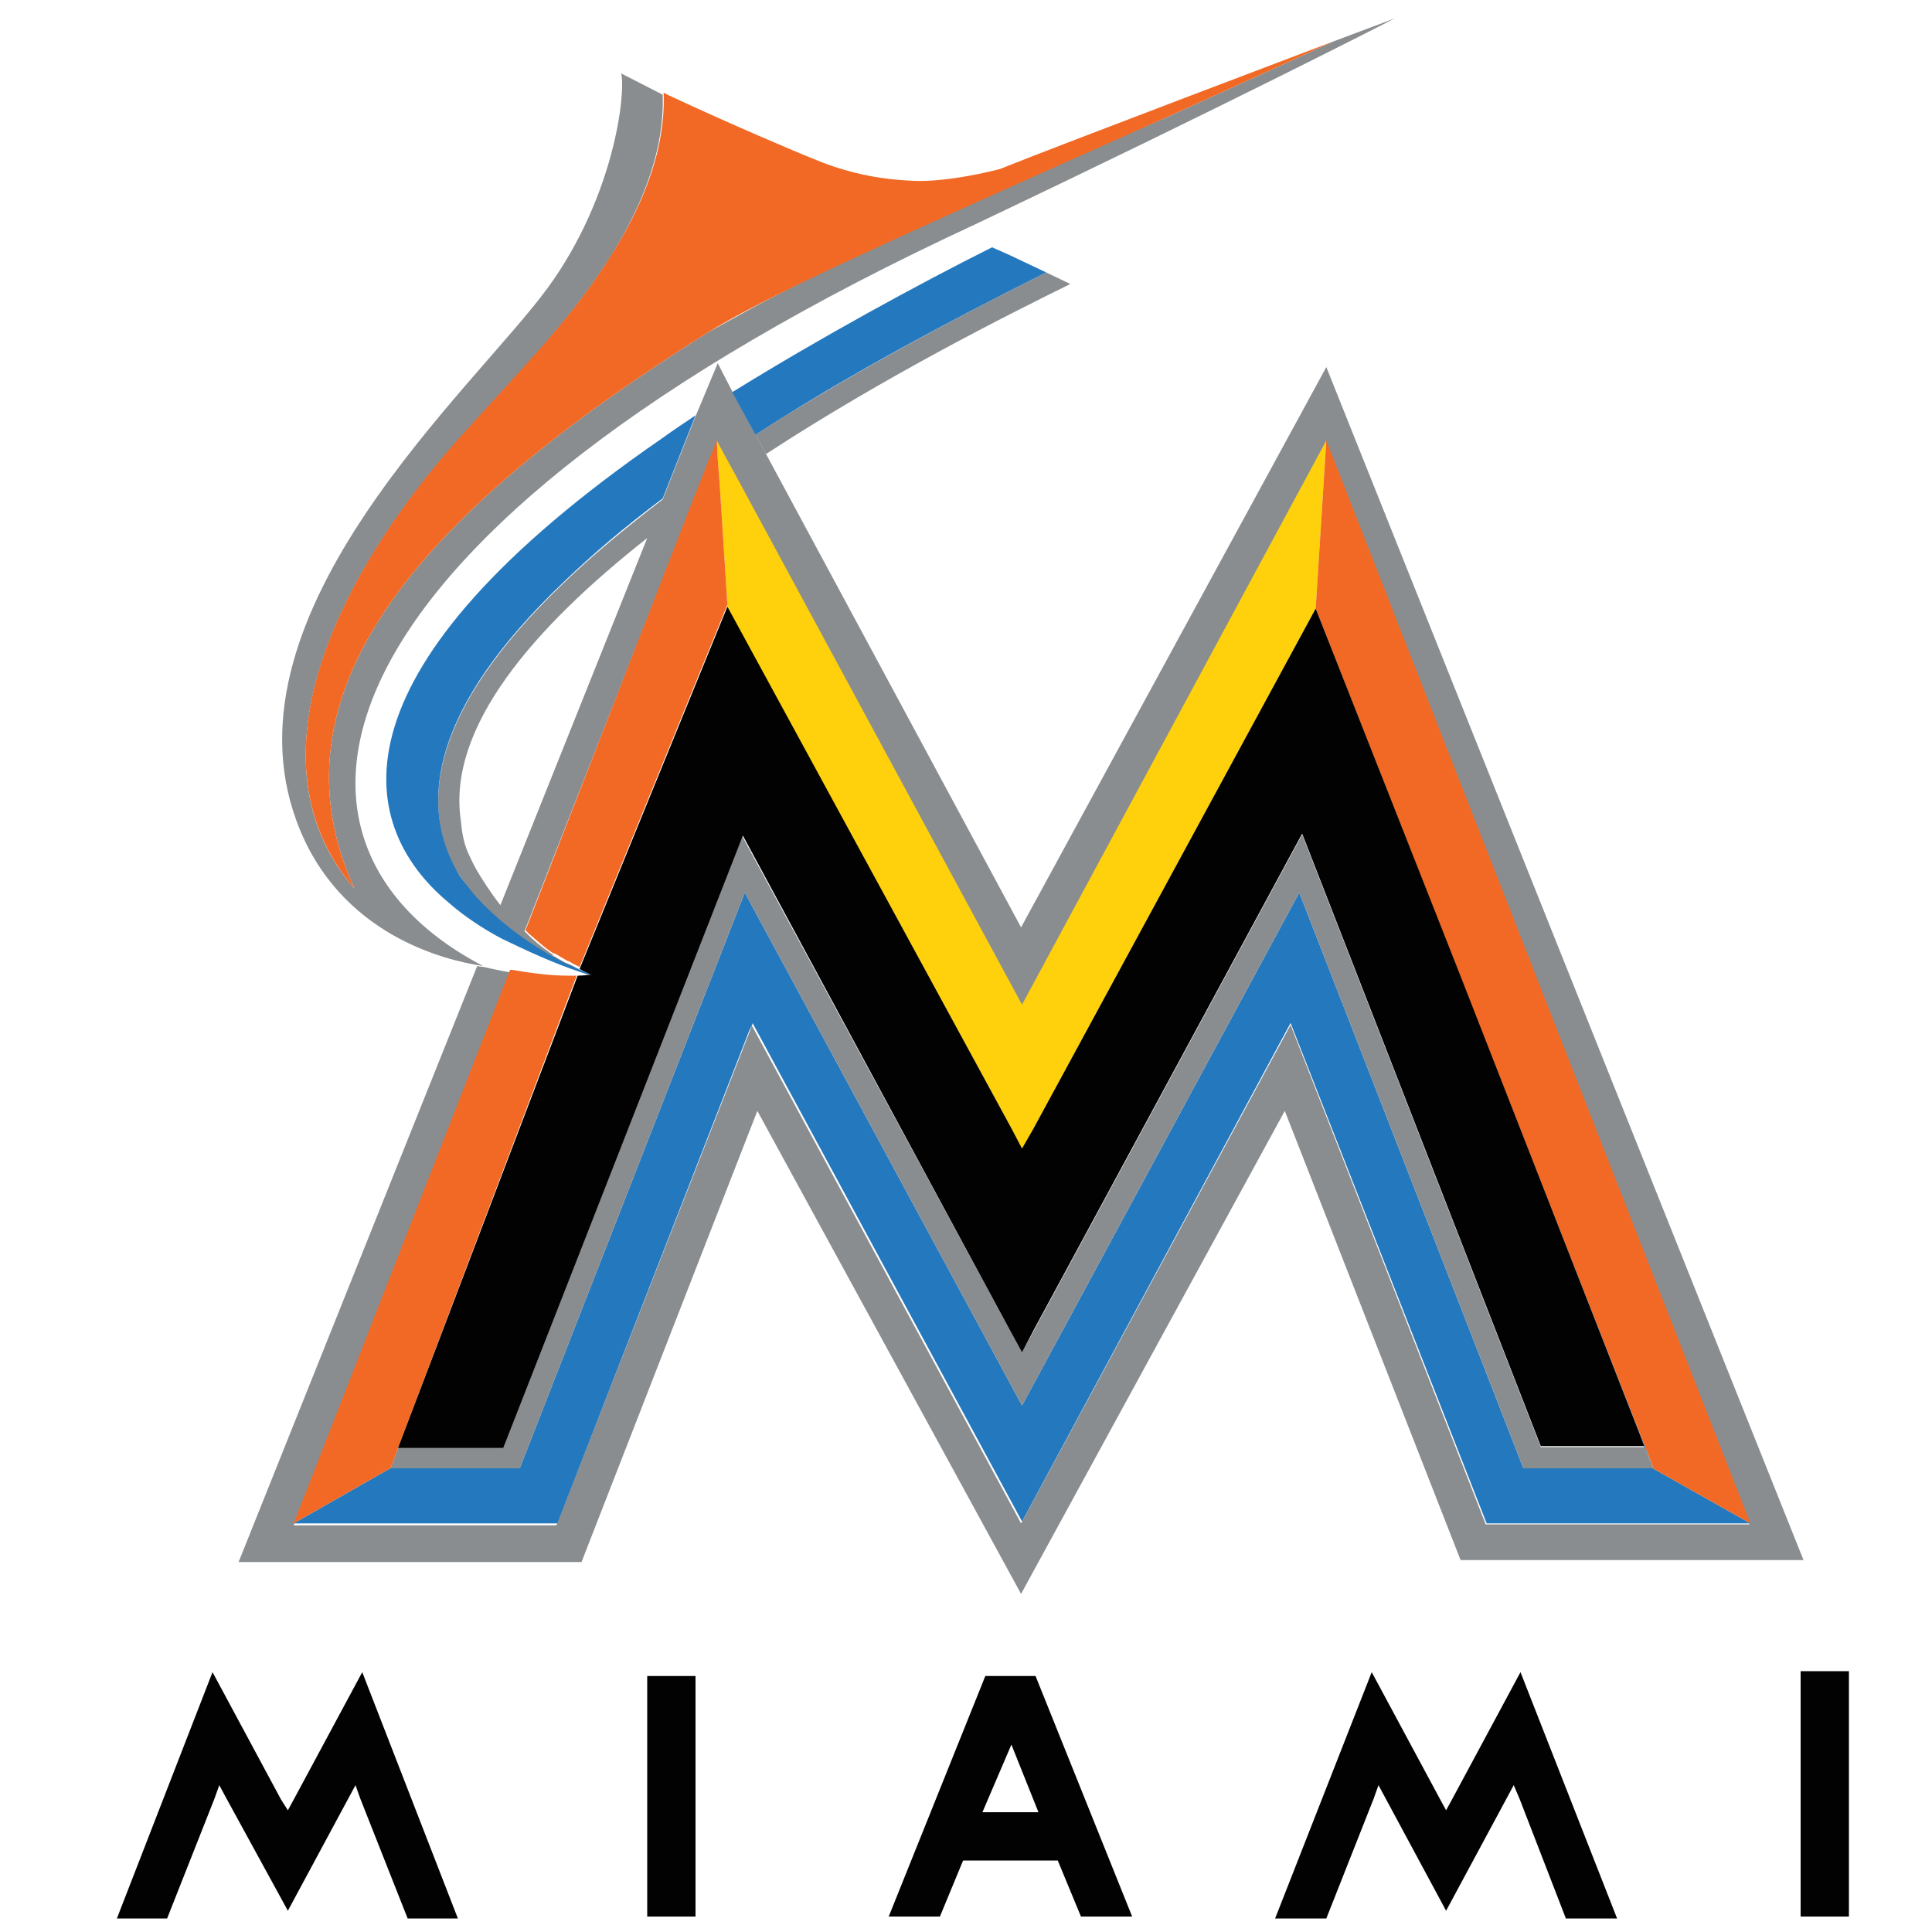
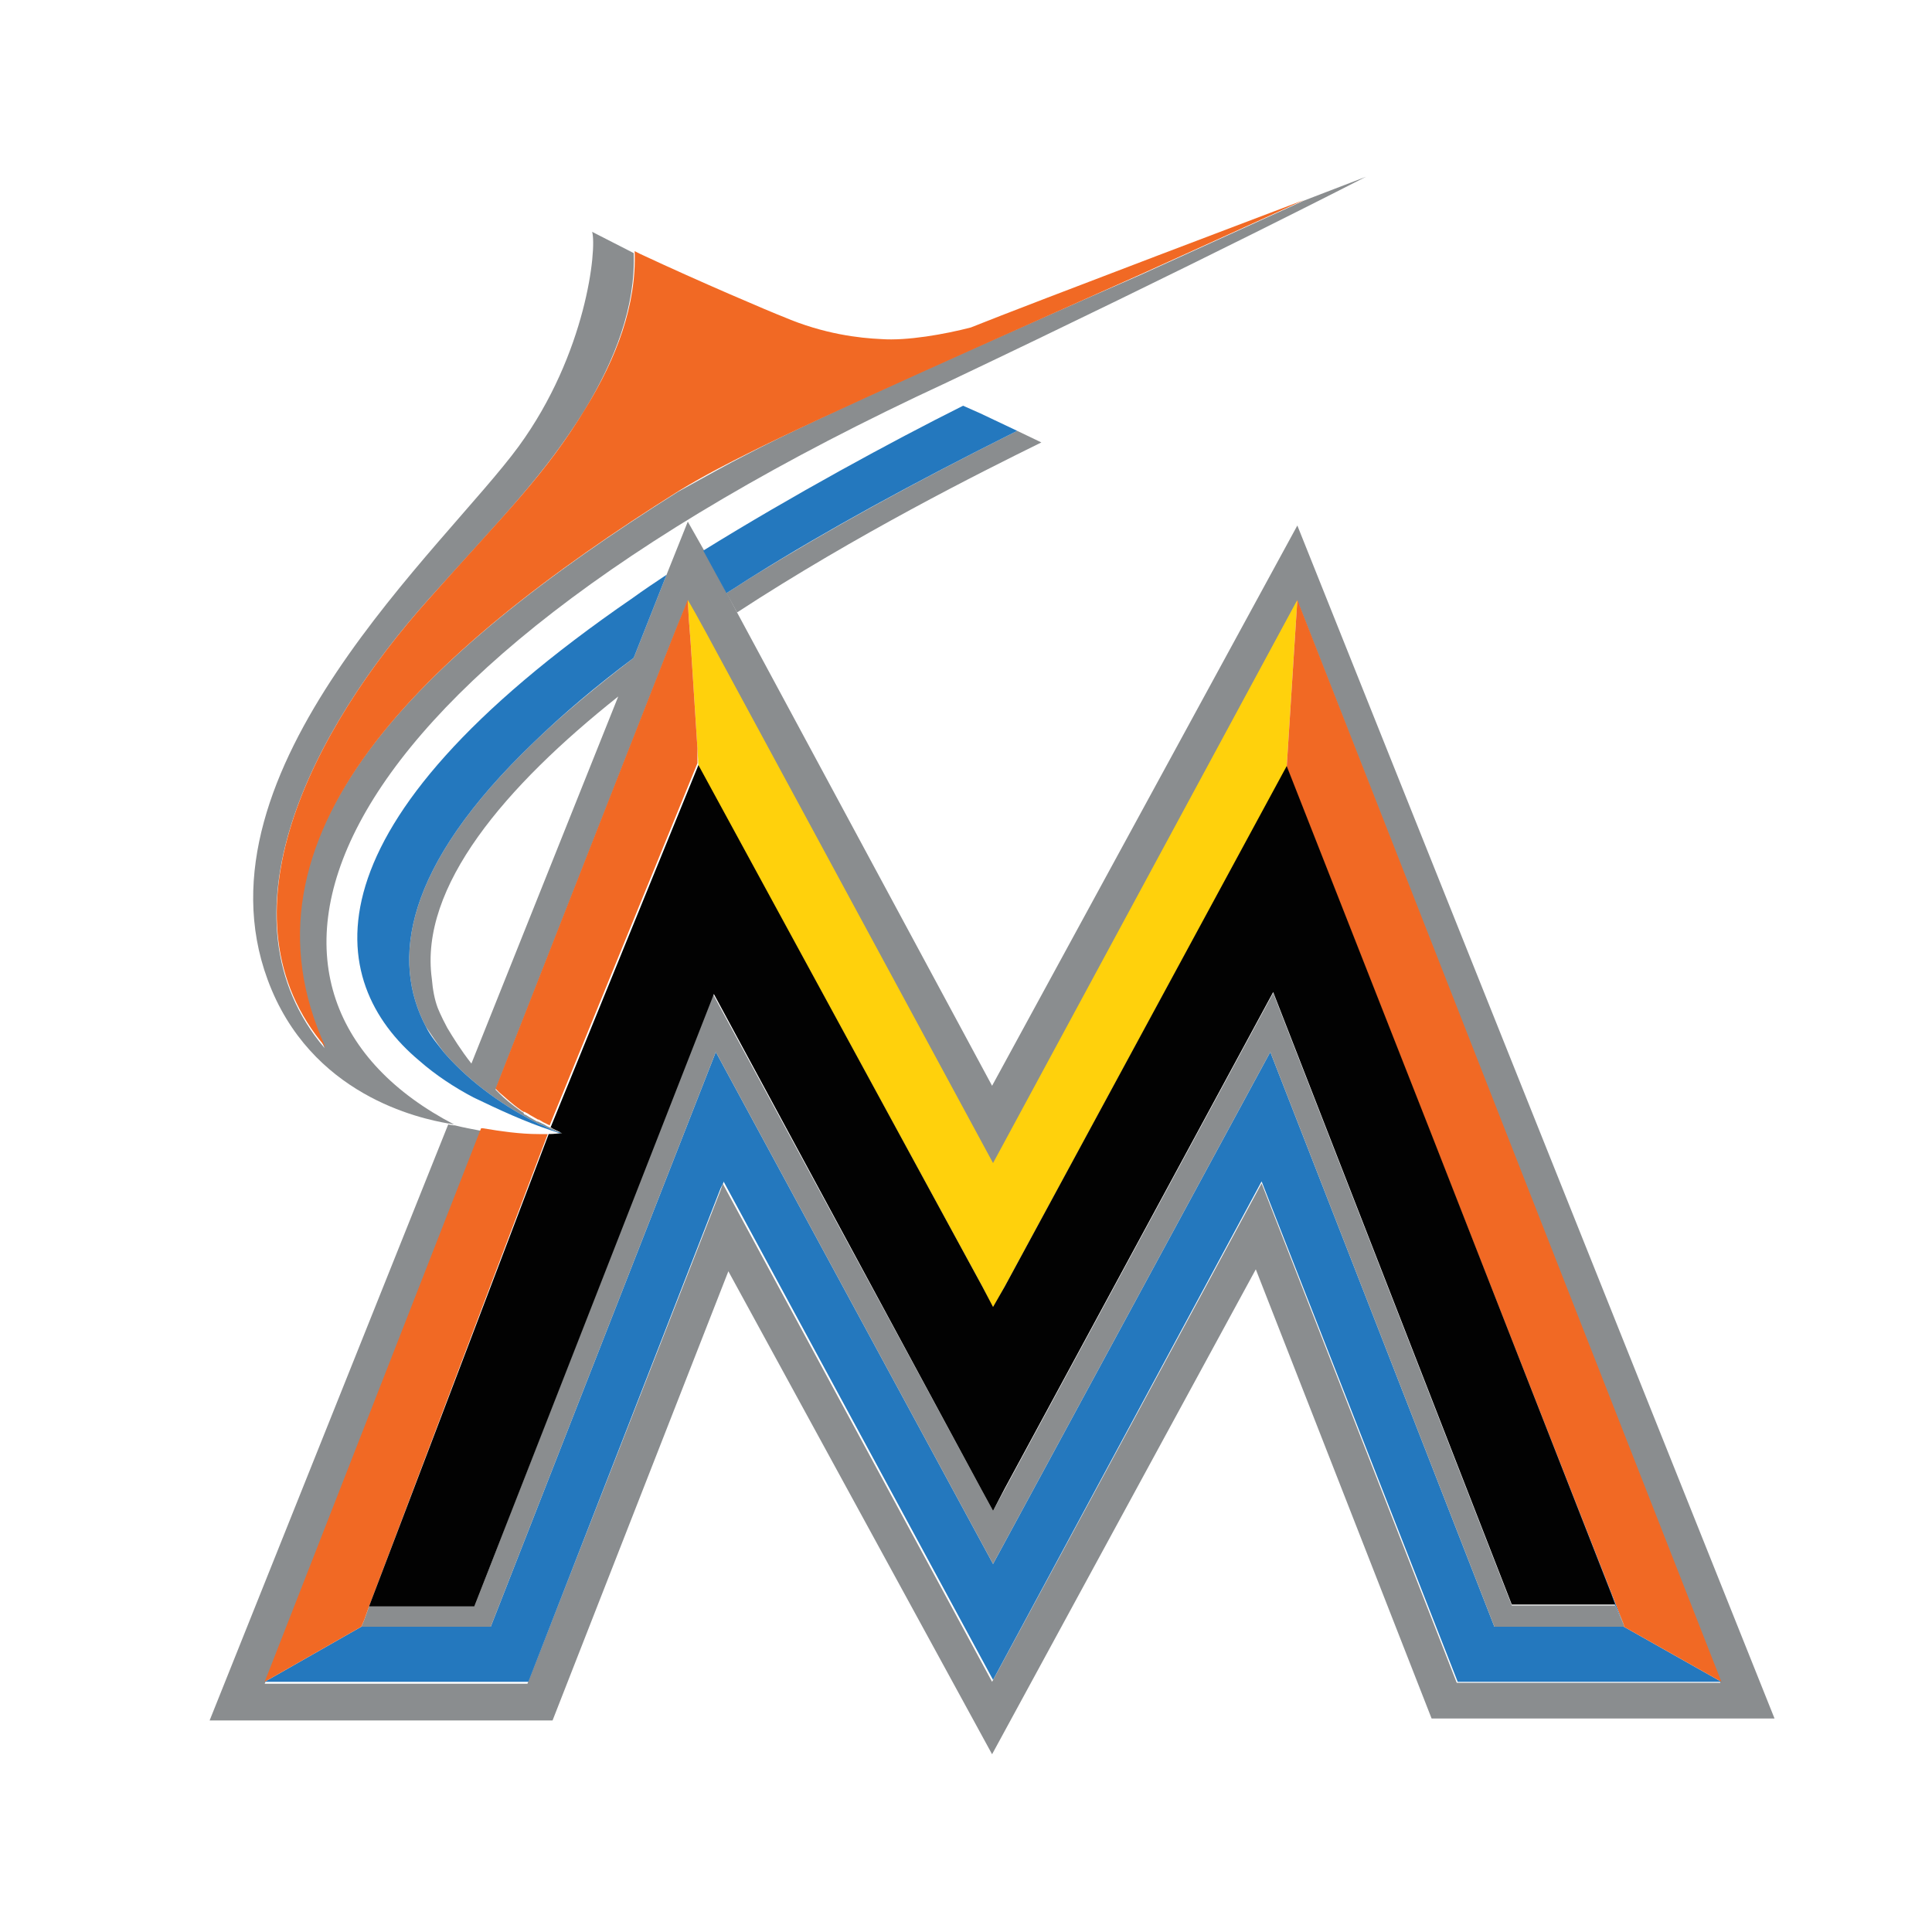
<svg xmlns="http://www.w3.org/2000/svg" version="1.1" id="Miami_Marlins" x="0px" y="0px" viewBox="0 0 200 200" enable-background="new 0 0 200 200" xml:space="preserve">
  <g>
-     <path fill="#8A8D8F" d="M133,115l18.2,46.5h35.5L137.3,38l-31.6,58L79.3,47l-3.4-6.3l-1.6-3.1L72,43.1l-3.4,8.6   c-3.9,3-7.3,5.8-10.3,8.7c-13.6,13-14.8,22.7-11.2,29.5c0.6,0.9,1.2,1.8,1.9,2.7c2.7,3.1,6.4,5.7,9.9,7.4c0.1,0,0.2,0.1,0.3,0.1   c0.2,0.1,0.4,0.2,0.6,0.3c0.2,0.1,0.7,0.3,1,0.4c0.1,0.1,0.3,0.1,0.3,0.1c0,0,0,0,0,0c-0.4-0.2-0.8-0.4-1.2-0.6l0,0v0   c-0.3-0.1-0.5-0.3-0.8-0.4c-0.1-0.1-0.3-0.1-0.4-0.2c0,0,0,0-0.1,0c-0.2-0.1-0.5-0.3-0.7-0.4c-0.2-0.1-0.3-0.2-0.5-0.3   c-0.1,0-0.2-0.1-0.2-0.2c-0.1-0.1-0.2-0.1-0.3-0.2c-1-0.7-1.7-1.3-2.2-1.8c-0.1-0.1-0.3-0.3-0.4-0.4l17.3-44.1l1.5-3.8l1.1-2.7l0,0   l0.8,1.5l1.1,2l29.7,54.9l31.5-58.4l43.8,112h-27.3l-20.2-51.7l-27.9,51.6l-27.9-51.6l0,0.1l-0.2,0.6v0l-20,51.1H30.4l22.4-57.2   c0.1,0,0.1,0,0.2,0c-1.1-0.2-2.1-0.4-2.9-0.6c0,0,0,0,0,0c0,0,0,0,0,0c0,0-0.3,0-0.7-0.1c0,0,0,0,0,0l-24.7,61.7h35.5L78.4,115   l27.3,50L133,115z M51.8,93.7c-1.1-1.4-1.9-2.7-2.5-3.7c-0.7-1.3-1-2.1-1-2.1c-0.3-0.8-0.5-1.8-0.6-3C46.3,75.3,55.2,65,67,55.7   L51.8,93.7z" />
-     <path fill="#8A8D8F" d="M101,23.2c25.9-12.3,43.4-21.3,43.4-21.3L138,4.3c-0.6,0.3-14.3,6.5-16.7,7.6c-14.2,6.2-33.2,14.6-41,18.7   c-1.6,0.8-4.1,2.2-7,3.8C46.4,51.3,26.7,70.2,36.7,92c-11.5-13.3-1.4-32.9,10.7-46.4c8.1-9,11.9-12.8,16.1-19.5   c3.2-5.3,5.3-10.8,5.1-16.3c0.2,0.1-4.3-2.2-4.3-2.2c0.5,1.8-0.6,12.6-7.6,22.2c-7.6,10.4-34,33.5-26,55.2   c4.4,12,15.8,14.4,18.7,14.9c0.2,0,0.4,0.1,0.6,0.1C25.2,87,31.7,55.3,101,23.2z" />
-     <path fill="#8A8D8F" d="M79.3,47c12.4-8.1,25.2-14.5,31.5-17.6l-2.5-1.2c-11,5.5-19.8,10.4-27.1,14.9c-1,0.6-2,1.3-3,1.9L79.3,47z" />
-     <path fill="#2478BE" d="M81.2,43.1c7.2-4.5,16.1-9.4,27.1-14.9l-3.8-1.8l-1.8-0.8c-7.4,3.7-17.7,9.3-26.9,15l2.4,4.4   C79.2,44.4,80.2,43.7,81.2,43.1z" />
-     <path fill="#2478BE" d="M60.8,100.7c-0.3-0.1-0.8-0.3-1-0.4c-0.2-0.1-0.4-0.2-0.6-0.3c-0.1,0-0.2-0.1-0.3-0.1   c-3.5-1.7-7.2-4.3-9.9-7.4c-0.7-0.9-1.4-1.7-1.9-2.7c-3.6-6.8-2.4-16.5,11.2-29.5c3-2.9,6.3-5.7,10.3-8.7l3.4-8.6   c-1.2,0.8-2.4,1.6-3.5,2.4C34,69.2,36.6,85.2,46.4,93.4c1.7,1.5,3.7,2.8,5.6,3.8c2.7,1.3,5.3,2.5,8,3.4c0.3,0.1,0.6,0.2,0.9,0.3   c0,0,0.1,0,0.2,0l0,0C61.1,100.9,61,100.8,60.8,100.7z" />
-     <path fill="#F16924" d="M47.4,45.5C35.3,59.1,25.2,78.6,36.7,92c-10-21.8,9.7-40.7,36.6-57.6c2.8-1.7,5.4-3,7-3.8   c7.9-4,26.9-12.4,41-18.7c2.4-1.1,16.1-7.3,16.7-7.6c0,0,0,0,0,0s-28.8,10.9-34.5,13.2c-0.1,0,0,0,0,0c-2.7,0.7-6.6,1.4-9.3,1.2   c-2.2-0.1-5.9-0.5-10.1-2.3c-1.3-0.5-8.6-3.6-14.8-6.5c-0.2-0.1-0.4-0.2-0.6-0.3c0.2,5.6-1.9,11.1-5.1,16.3   C59.4,32.7,55.5,36.5,47.4,45.5z" />
-     <polygon fill="#FFD10C" points="74.5,50.2 75.2,61 75.3,62.9 75.3,62.9 104.7,116.8 105.8,119 107,116.8 136.2,63 136.2,63    137.3,45.6 105.8,104 76.1,49.1 75,47.1 74.2,45.6 74.3,47.6  " />
-     <polygon fill="#2478BE" points="41.2,149.9 41.2,149.9 52.1,149.9  " />
-     <polygon fill="#2478BE" points="107,137.8 105.8,140 104.6,137.8 105.8,140  " />
-     <polygon fill="#2478BE" points="171.1,151.8 171.1,152 157.7,152 134.5,92.4 105.8,145.5 77.1,92.4 53.8,152 40.4,152 40.7,151.3    40.4,152 30.4,157.7 57.7,157.7 77.6,106.6 77.9,106 77.9,105.9 105.8,157.5 133.6,105.9 153.9,157.7 181.2,157.7 171.1,152  " />
-     <polygon fill="#2478BE" points="151.1,100.9 169.8,148.6 170.2,149.8 171.1,151.8  " />
-     <polygon fill="#8A8D8F" points="53.8,152 77.1,92.4 105.8,145.5 134.5,92.4 157.7,152 171.1,152 171.1,151.8 170.2,149.8    170.2,149.8 159.5,149.8 134.8,86.4 107,137.8 105.8,140 104.6,137.8 76.8,86.5 52.1,149.9 41.2,149.9 40.7,151.3 40.4,152  " />
-     <path fill="#F16924" d="M75.2,61l-0.7-10.9l-0.2-2.6l-0.1-1.9l-1.1,2.7l-1.5,3.8L54.4,96.3c0.1,0.1,0.3,0.3,0.4,0.4   c0.5,0.4,1.2,1.1,2.2,1.8c0.1,0.1,0.2,0.1,0.3,0.2c0,0,0,0,0.1,0c0.1,0,0.1,0.1,0.2,0.1c0.2,0.1,0.3,0.2,0.5,0.3   c0.2,0.1,0.5,0.3,0.7,0.4c0,0,0.1,0,0.1,0c0.1,0.1,0.2,0.1,0.3,0.2c0.1,0,0.1,0.1,0.2,0.1c0.2,0.1,0.4,0.2,0.6,0.3l15.3-37.5   L75.2,61z" />
-     <path fill="#F16924" d="M30.4,157.7l10-5.7l0.3-0.7l0.5-1.4l0,0h0l0,0L59.7,101c0,0,0,0,0,0c-0.2,0-0.3,0-0.5,0c-0.1,0-0.3,0-0.4,0   c-2,0-4-0.3-5.8-0.6c-0.1,0-0.1,0-0.2,0L30.4,157.7z" />
-     <polygon fill="#F16924" points="151.1,100.9 171.1,151.8 171.1,152 181.2,157.7 137.3,45.6 136.2,63  " />
-     <path fill="#020202" d="M41.2,149.9L41.2,149.9L41.2,149.9l10.9,0l24.8-63.4l27.7,51.3l1.2,2.2l1.2-2.3l27.8-51.4l24.7,63.4h10.7   l0,0l-0.4-1.1l-18.7-47.8L136.2,63l0,0L107,116.8l-1.2,2.1l-1.1-2.1l-29.4-54v0L60,100.3l0,0c0.3,0.2,0.8,0.4,1.2,0.6c0,0,0,0,0,0   c0,0-0.2-0.1-0.3-0.1c0.2,0.1,0.3,0.1,0.3,0.1l0,0h0c-0.1,0-0.9,0.1-1.4,0.1c0,0,0,0,0,0L41.2,149.9z" />
-     <rect x="67" y="173.5" fill="#020202" width="5" height="24.9" />
-     <polygon fill="#020202" points="150.3,186.3 149.7,187.4 149.1,186.3 142,173.1 132,198.6 137.3,198.6 142.2,186.2 142.7,184.8    143.4,186.1 149.7,197.8 156,186.1 156.7,184.8 157.3,186.2 162.1,198.6 167.4,198.6 157.4,173.1  " />
-     <path fill="#020202" d="M102,173.5l-10,24.9h5.3l2.4-5.8h9.8l2.4,5.8h5.3l-10-24.9H102z M101.7,187.6l3-7l2.8,7H101.7z" />
-     <rect x="186.4" y="173" fill="#020202" width="5" height="25.4" />
-     <polygon fill="#020202" points="30.4,186.3 29.8,187.4 29.1,186.3 22,173.1 12.1,198.6 17.3,198.6 22.2,186.2 22.7,184.8    23.4,186.1 29.8,197.8 36.1,186.1 36.8,184.8 37.3,186.2 42.2,198.6 47.4,198.6 37.5,173.1  " />
+     <path fill="#8A8D8F" d="M130,131.4l18.2,46.5h35.5L134.3,54.4l-31.6,58l-26.4-49L72.9,57L71.2,54L69,59.5l-3.4,8.6   c-3.9,3-7.3,5.8-10.3,8.7c-13.6,13-14.8,22.7-11.2,29.5c0.6,0.9,1.2,1.8,1.9,2.7c2.7,3.1,6.4,5.7,9.9,7.4c0.1,0,0.2,0.1,0.3,0.1   c0.2,0.1,0.4,0.2,0.6,0.3c0.2,0.1,0.7,0.3,1,0.4c0.1,0.1,0.3,0.1,0.3,0.1c0,0,0,0,0,0c-0.4-0.2-0.8-0.4-1.2-0.6l0,0v0   c-0.3-0.1-0.5-0.3-0.8-0.4c-0.1-0.1-0.3-0.1-0.4-0.2c0,0,0,0-0.1,0c-0.2-0.1-0.5-0.3-0.7-0.4c-0.2-0.1-0.3-0.2-0.5-0.3   c-0.1,0-0.2-0.1-0.2-0.2c-0.1-0.1-0.2-0.1-0.3-0.2c-1-0.7-1.7-1.3-2.2-1.8c-0.1-0.1-0.3-0.3-0.4-0.4l17.3-44.1l1.5-3.8l1.1-2.7l0,0   l0.8,1.5l1.1,2l29.7,54.9l31.5-58.4l43.8,112h-27.3l-20.2-51.7l-27.9,51.6l-27.9-51.6l0,0.1l-0.2,0.6v0l-20,51.1H27.4l22.4-57.2   c0.1,0,0.1,0,0.2,0c-1.1-0.2-2.1-0.4-2.9-0.6c0,0,0,0,0,0c0,0,0,0,0,0c0,0-0.3,0-0.7-0.1c0,0,0,0,0,0l-24.7,61.7h35.5l18.2-46.5   l27.3,50L130,131.4z M48.8,110.1c-1.1-1.4-1.9-2.7-2.5-3.7c-0.7-1.3-1-2.1-1-2.1c-0.3-0.8-0.5-1.8-0.6-3   c-1.3-9.5,7.6-19.9,19.3-29.2L48.8,110.1z" />
+     <path fill="#8A8D8F" d="M98,39.6c25.9-12.3,43.4-21.3,43.4-21.3l-6.5,2.5c-0.6,0.3-14.3,6.5-16.7,7.6c-14.2,6.2-33.2,14.6-41,18.7   c-1.6,0.8-4.1,2.2-7,3.8c-26.9,16.9-46.6,35.8-36.6,57.6C22.2,95,32.3,75.5,44.4,62c8.1-9,11.9-12.8,16.1-19.5   c3.2-5.3,5.3-10.8,5.1-16.3c0.2,0.1-4.3-2.2-4.3-2.2c0.5,1.8-0.6,12.6-7.6,22.2c-7.6,10.4-34,33.5-26,55.2   c4.4,12,15.8,14.4,18.7,14.9c0.2,0,0.4,0.1,0.6,0.1C22.2,103.5,28.7,71.7,98,39.6z" />
+     <path fill="#8A8D8F" d="M76.3,63.4c12.4-8.1,25.2-14.5,31.5-17.6l-2.5-1.2c-11,5.5-19.8,10.4-27.1,14.9c-1,0.6-2,1.3-3,1.9   L76.3,63.4z" />
+     <path fill="#2478BE" d="M78.2,59.5c7.2-4.5,16.1-9.4,27.1-14.9l-3.8-1.8L99.7,42c-7.4,3.7-17.7,9.3-26.9,15l2.4,4.4   C76.2,60.8,77.2,60.1,78.2,59.5z" />
+     <path fill="#2478BE" d="M57.8,117.2c-0.3-0.1-0.8-0.3-1-0.4c-0.2-0.1-0.4-0.2-0.6-0.3c-0.1,0-0.2-0.1-0.3-0.1   c-3.5-1.7-7.2-4.3-9.9-7.4c-0.7-0.9-1.4-1.7-1.9-2.7c-3.6-6.8-2.4-16.5,11.2-29.5c3-2.9,6.3-5.7,10.3-8.7l3.4-8.6   c-1.2,0.8-2.4,1.6-3.5,2.4C31,85.6,33.6,101.6,43.4,109.8c1.7,1.5,3.7,2.8,5.6,3.8c2.7,1.3,5.3,2.5,8,3.4c0.3,0.1,0.6,0.2,0.9,0.3   c0,0,0.1,0,0.2,0l0,0C58.1,117.3,58,117.2,57.8,117.2z" />
+     <path fill="#F16924" d="M44.4,62C32.3,75.5,22.2,95,33.7,108.4c-10-21.8,9.7-40.7,36.6-57.6c2.8-1.7,5.4-3,7-3.8   c7.9-4,26.9-12.4,41-18.7c2.4-1.1,16.1-7.3,16.7-7.6c0,0,0,0,0,0s-28.8,10.9-34.5,13.2c-0.1,0,0,0,0,0c-2.7,0.7-6.6,1.4-9.3,1.2   c-2.2-0.1-5.9-0.5-10.1-2.3c-1.3-0.5-8.6-3.6-14.8-6.5c-0.2-0.1-0.4-0.2-0.6-0.3c0.2,5.6-1.9,11.1-5.1,16.3   C56.4,49.2,52.5,52.9,44.4,62z" />
+     <polygon fill="#FFD10C" points="71.5,66.6 72.2,77.5 72.3,79.3 72.3,79.3 101.7,133.2 102.8,135.4 104,133.2 133.2,79.4    133.2,79.4 134.3,62.1 102.8,120.4 73.1,65.5 72,63.5 71.2,62.1 71.3,64  " />
+     <polygon fill="#2478BE" points="38.2,166.3 38.2,166.3 49.1,166.3  " />
+     <polygon fill="#2478BE" points="104,154.2 102.8,156.4 101.6,154.2 102.8,156.4  " />
+     <polygon fill="#2478BE" points="168.1,168.2 168.1,168.4 154.7,168.4 131.5,108.9 102.8,161.9 74.1,108.9 50.8,168.4 37.4,168.4    37.7,167.7 37.4,168.4 27.4,174.1 54.7,174.1 74.6,123 74.9,122.4 74.9,122.3 102.8,173.9 130.6,122.3 150.9,174.1 178.2,174.1    168.1,168.4  " />
+     <polygon fill="#2478BE" points="148.1,117.3 166.8,165.1 167.2,166.2 168.1,168.2  " />
+     <polygon fill="#8A8D8F" points="50.8,168.4 74.1,108.9 102.8,161.9 131.5,108.9 154.7,168.4 168.1,168.4 168.1,168.2 167.2,166.2    167.2,166.2 156.5,166.2 131.8,102.8 104,154.2 102.8,156.4 101.6,154.2 73.8,102.9 49.1,166.3 38.2,166.3 37.7,167.7 37.4,168.4     " />
+     <path fill="#F16924" d="M72.2,77.5l-0.7-10.9L71.3,64l-0.1-1.9l-1.1,2.7l-1.5,3.8l-17.3,44.1c0.1,0.1,0.3,0.3,0.4,0.4   c0.5,0.4,1.2,1.1,2.2,1.8c0.1,0.1,0.2,0.1,0.3,0.2c0,0,0,0,0.1,0c0.1,0,0.1,0.1,0.2,0.1c0.2,0.1,0.3,0.2,0.5,0.3   c0.2,0.1,0.5,0.3,0.7,0.4c0,0,0.1,0,0.1,0c0.1,0.1,0.2,0.1,0.3,0.2c0.1,0,0.1,0.1,0.2,0.1c0.2,0.1,0.4,0.2,0.6,0.3l15.3-37.5   L72.2,77.5z" />
+     <path fill="#F16924" d="M27.4,174.1l10-5.7l0.3-0.7l0.5-1.4l0,0h0l0,0l18.5-48.9c0,0,0,0,0,0c-0.2,0-0.3,0-0.5,0   c-0.1,0-0.3,0-0.4,0c-2,0-4-0.3-5.8-0.6c-0.1,0-0.1,0-0.2,0L27.4,174.1z" />
+     <polygon fill="#F16924" points="148.1,117.3 168.1,168.2 168.1,168.4 178.2,174.1 134.3,62.1 133.2,79.4  " />
+     <path fill="#020202" d="M38.2,166.3L38.2,166.3L38.2,166.3l10.9,0l24.8-63.4l27.7,51.3l1.2,2.2l1.2-2.3l27.8-51.4l24.7,63.4h10.7   l0,0l-0.4-1.1l-18.7-47.8l-14.9-37.9l0,0L104,133.2l-1.2,2.1l-1.1-2.1l-29.4-54v0L57,116.7l0,0c0.3,0.2,0.8,0.4,1.2,0.6   c0,0,0,0,0,0c0,0-0.2-0.1-0.3-0.1c0.2,0.1,0.3,0.1,0.3,0.1l0,0h0c-0.1,0-0.9,0.1-1.4,0.1c0,0,0,0,0,0L38.2,166.3z" />
  </g>
</svg>
